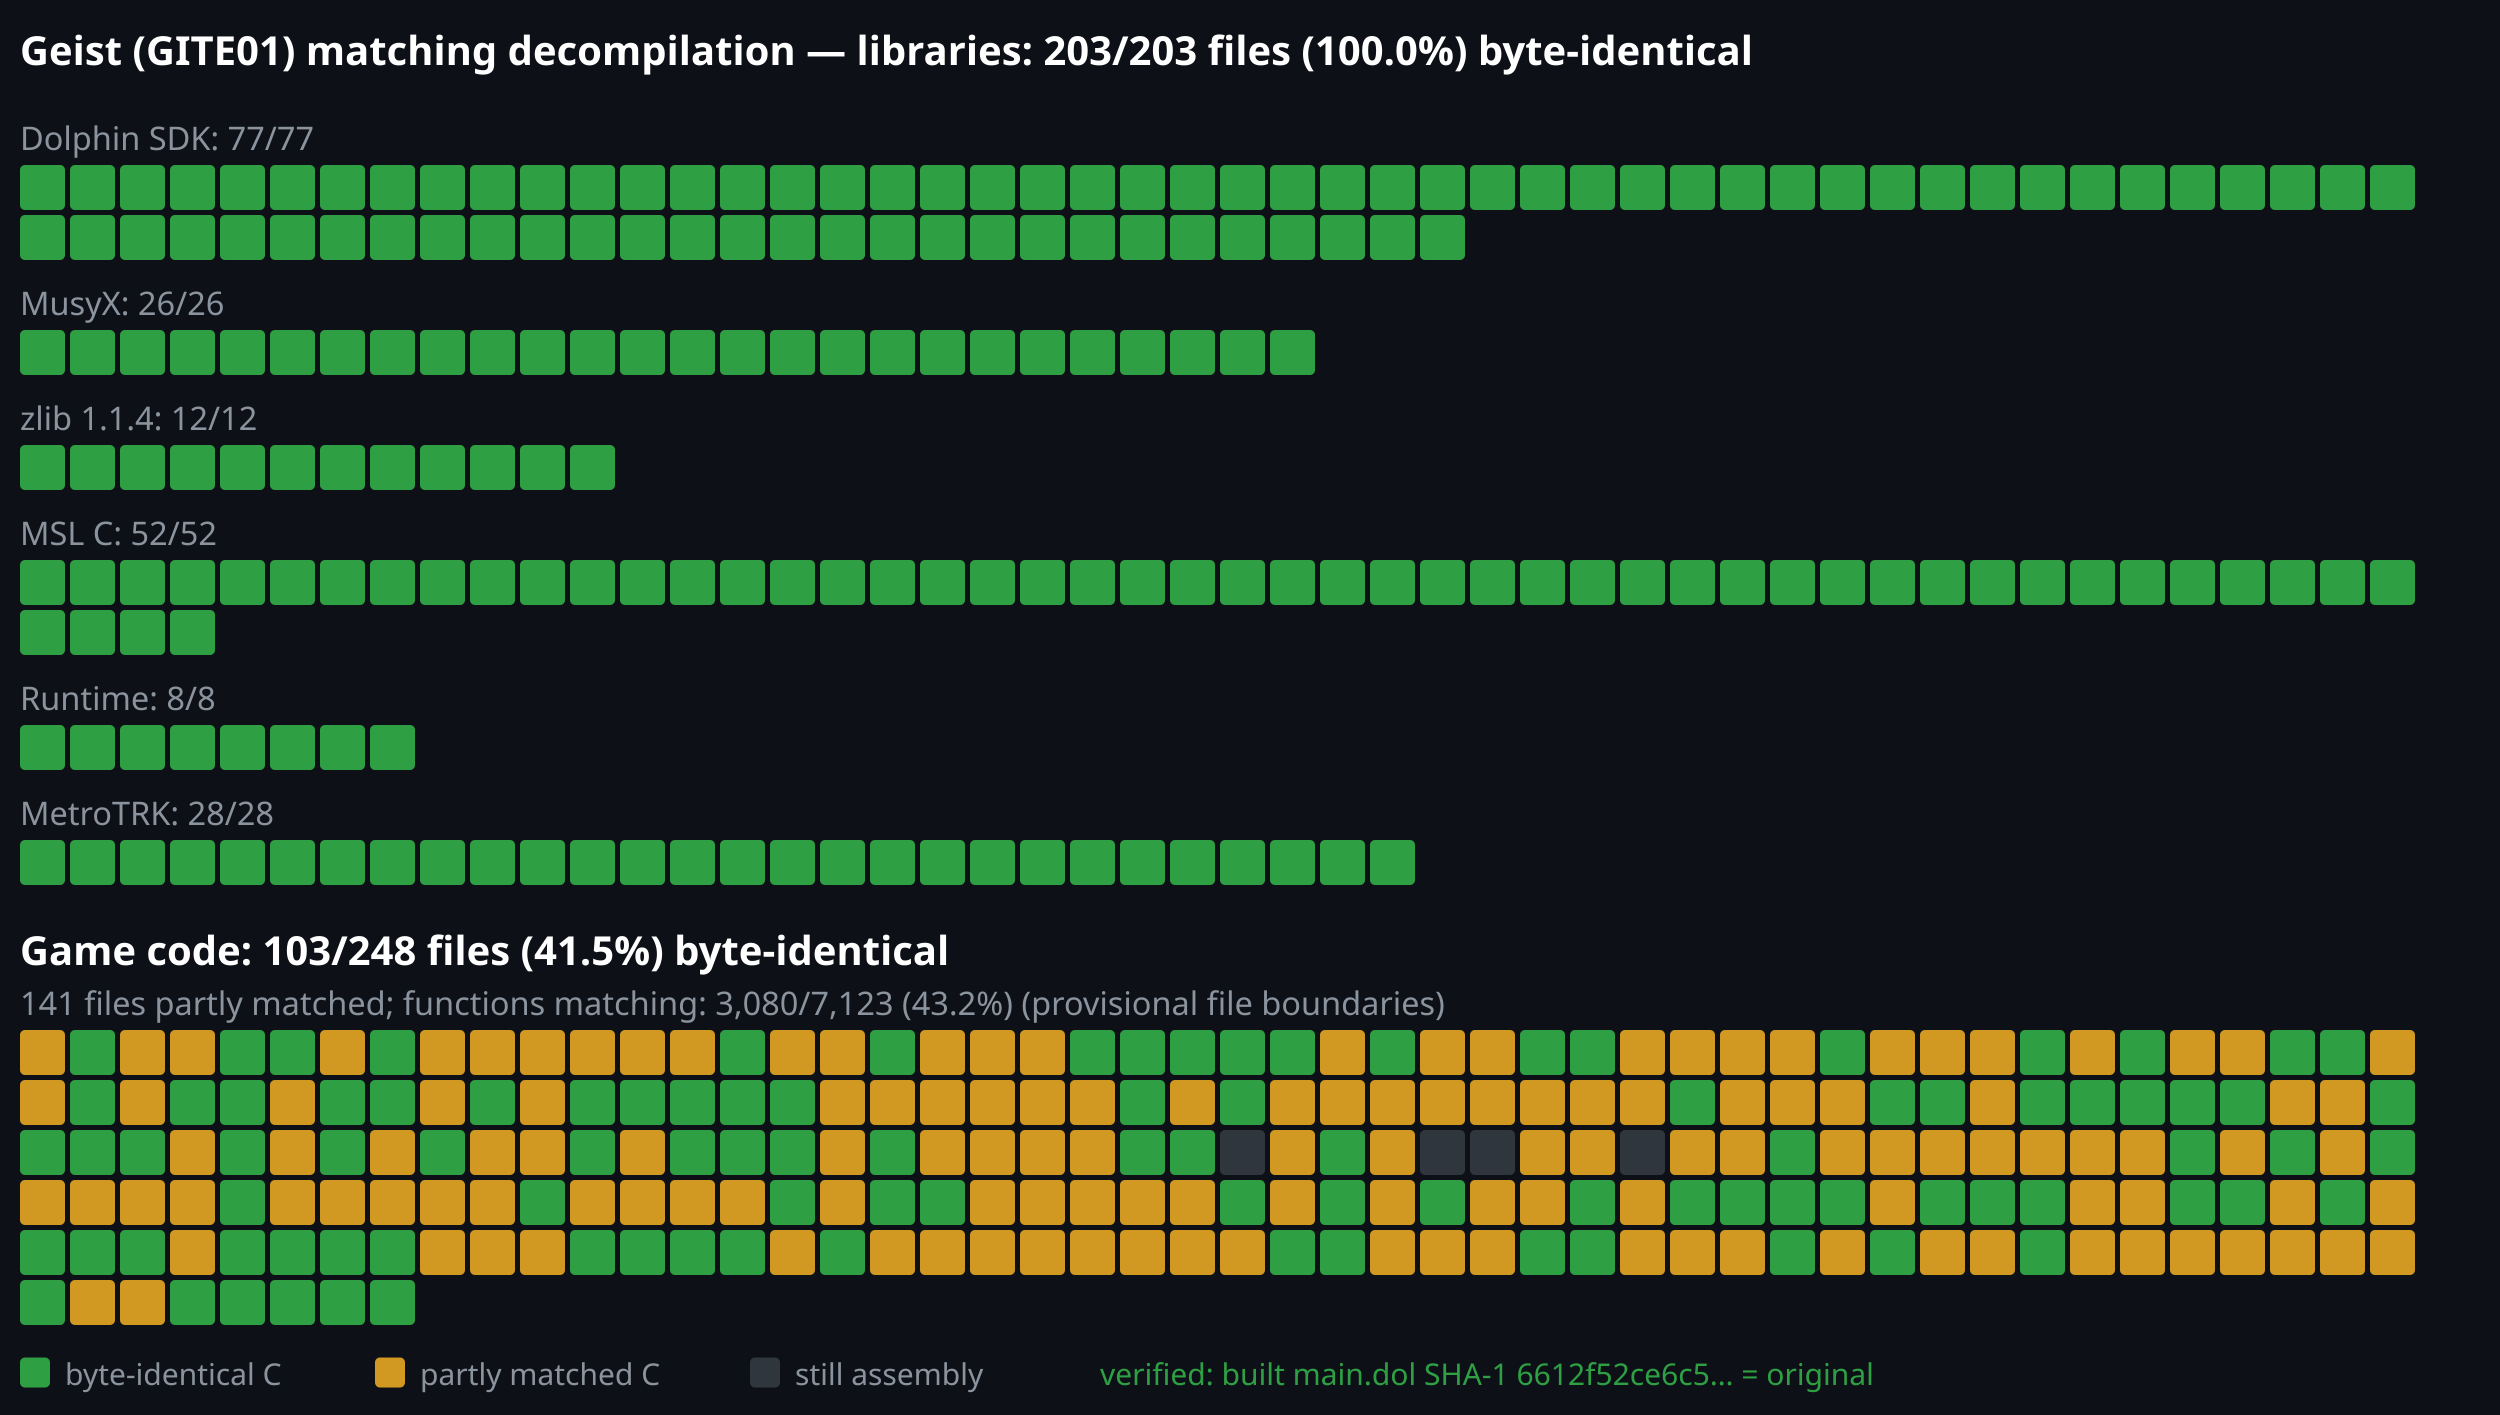
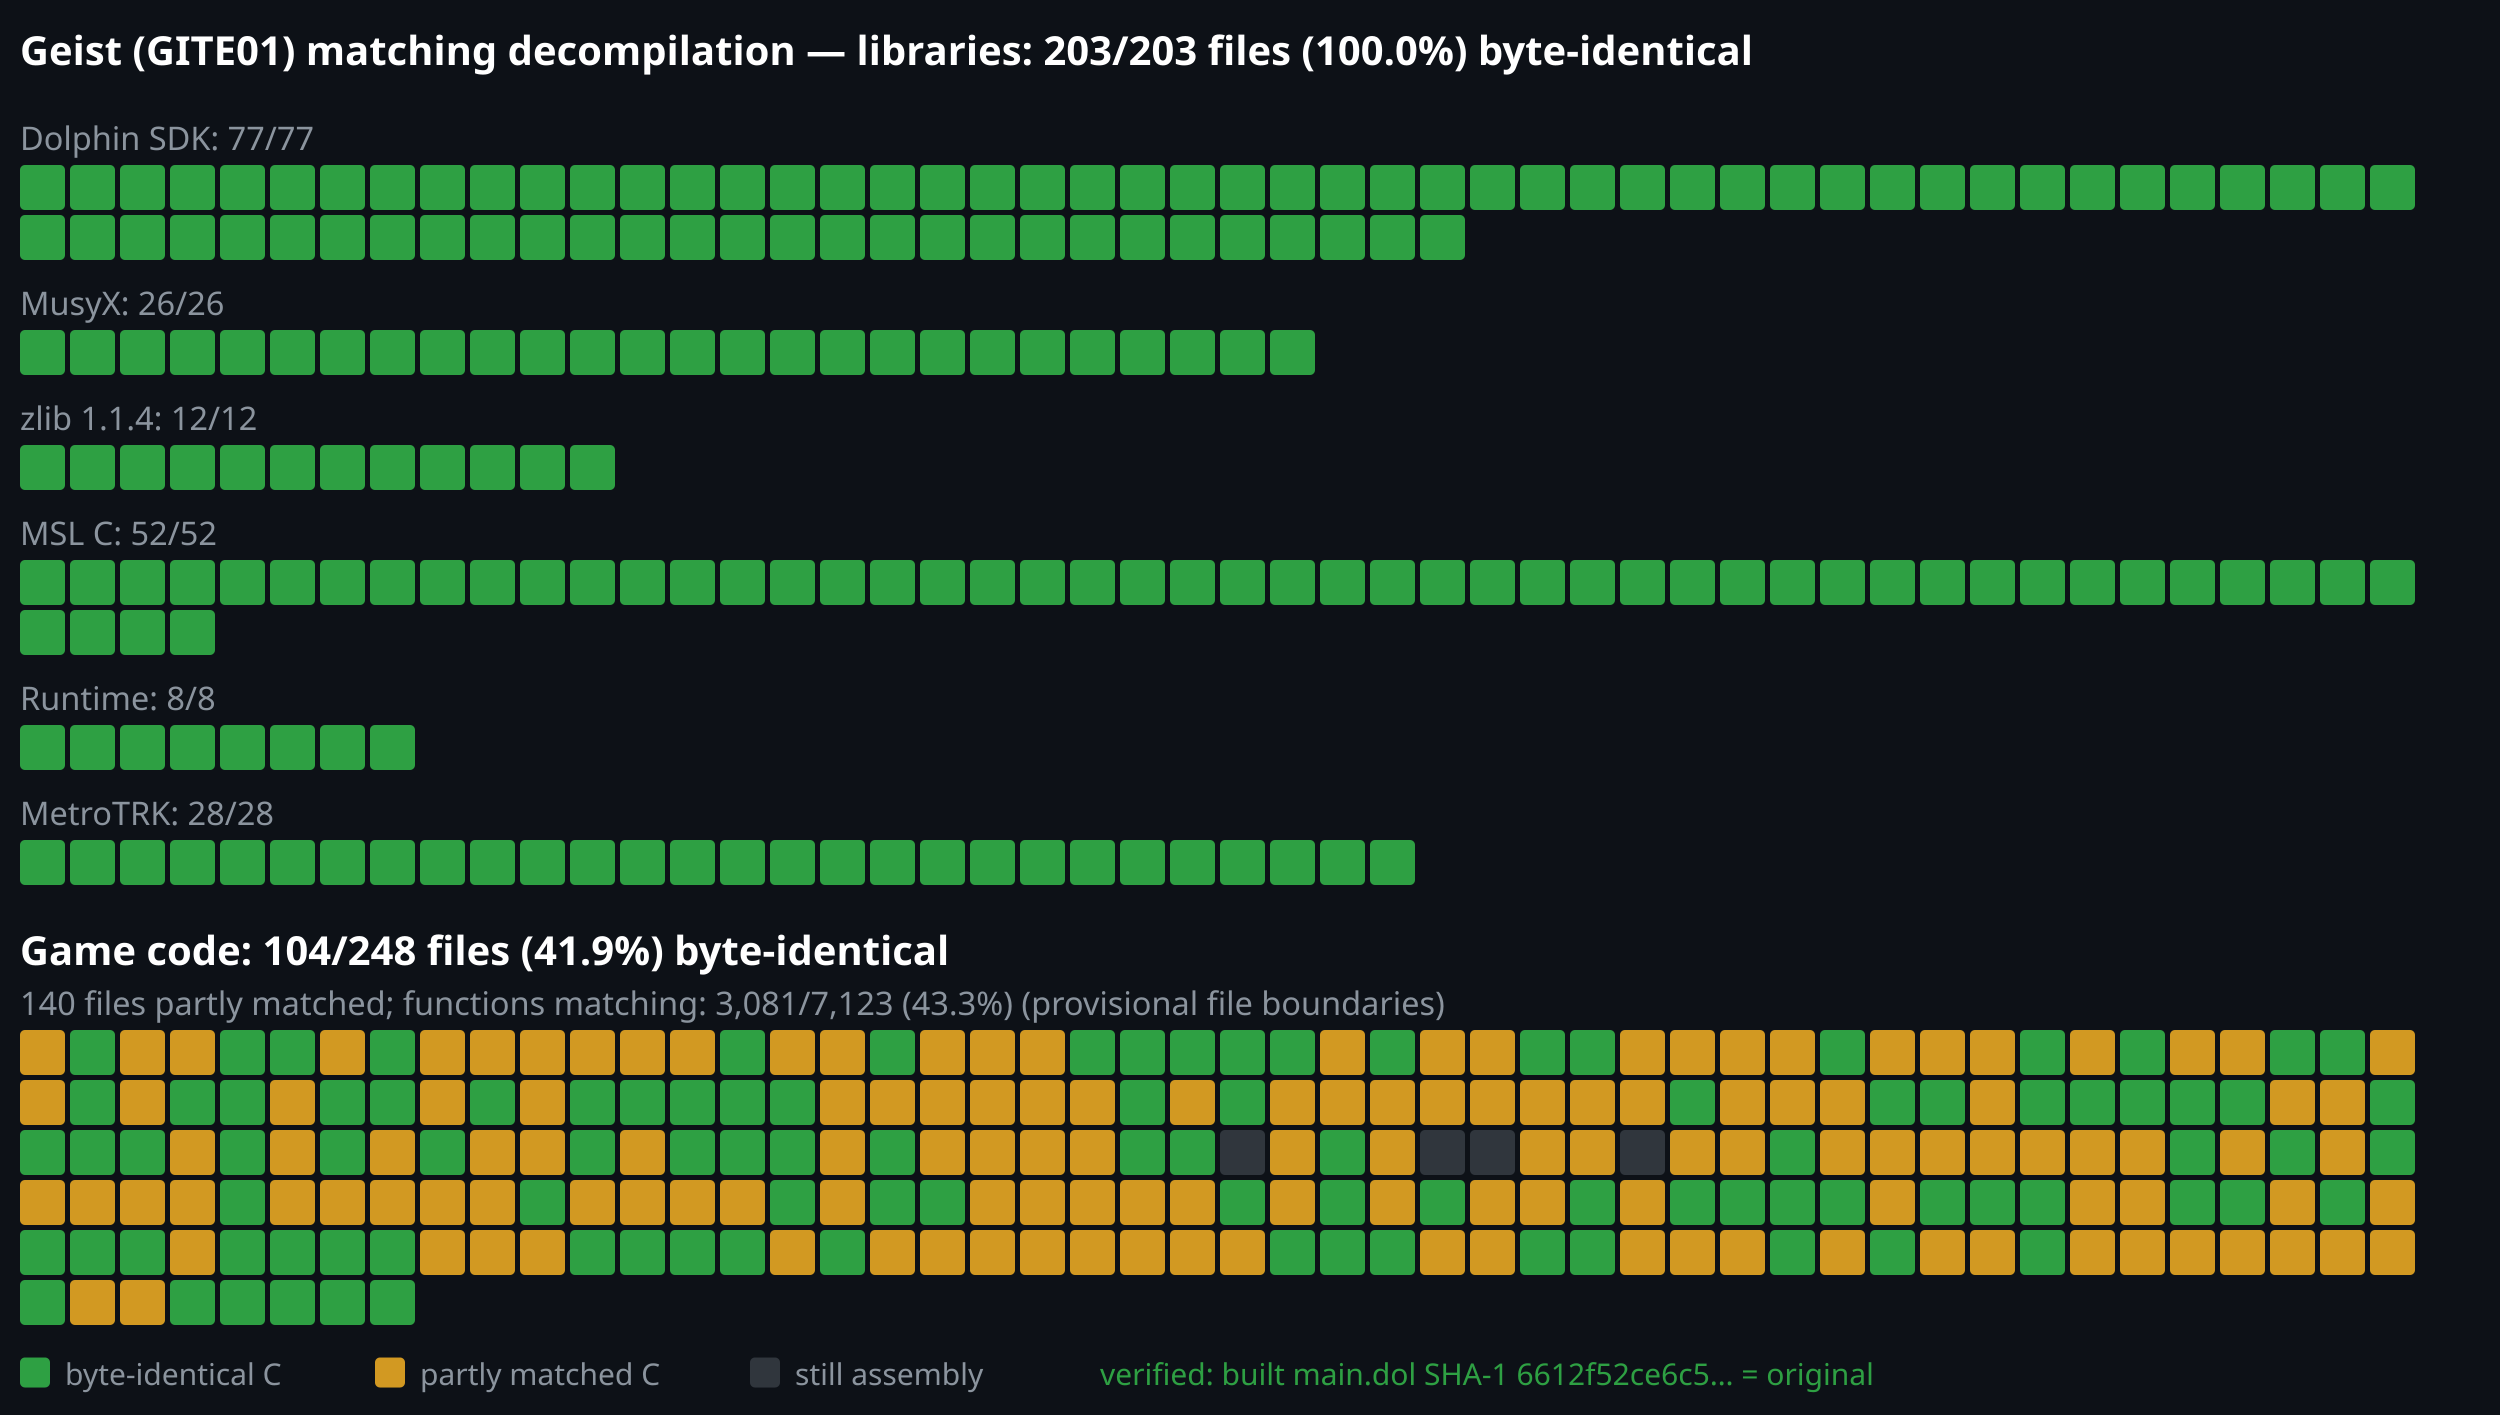
<svg xmlns="http://www.w3.org/2000/svg" viewBox="0 0 1000 566" width="1000" height="566">
  <rect width="1000" height="566" fill="#0d1117" />
  <text x="8" y="26" font-family="sans-serif" font-size="16" font-weight="bold" fill="#ffffff">Geist (GITE01) matching decompilation — libraries: 203/203 files (100.0%) byte-identical</text>
  <text x="8" y="60" font-family="sans-serif" font-size="13" font-weight="normal" fill="#8b949e">Dolphin SDK: 77/77</text>
  <rect x="8" y="66" width="18" height="18" rx="2" fill="#2ea043" />
  <rect x="28" y="66" width="18" height="18" rx="2" fill="#2ea043" />
  <rect x="48" y="66" width="18" height="18" rx="2" fill="#2ea043" />
  <rect x="68" y="66" width="18" height="18" rx="2" fill="#2ea043" />
  <rect x="88" y="66" width="18" height="18" rx="2" fill="#2ea043" />
  <rect x="108" y="66" width="18" height="18" rx="2" fill="#2ea043" />
  <rect x="128" y="66" width="18" height="18" rx="2" fill="#2ea043" />
  <rect x="148" y="66" width="18" height="18" rx="2" fill="#2ea043" />
  <rect x="168" y="66" width="18" height="18" rx="2" fill="#2ea043" />
  <rect x="188" y="66" width="18" height="18" rx="2" fill="#2ea043" />
  <rect x="208" y="66" width="18" height="18" rx="2" fill="#2ea043" />
  <rect x="228" y="66" width="18" height="18" rx="2" fill="#2ea043" />
  <rect x="248" y="66" width="18" height="18" rx="2" fill="#2ea043" />
  <rect x="268" y="66" width="18" height="18" rx="2" fill="#2ea043" />
  <rect x="288" y="66" width="18" height="18" rx="2" fill="#2ea043" />
  <rect x="308" y="66" width="18" height="18" rx="2" fill="#2ea043" />
  <rect x="328" y="66" width="18" height="18" rx="2" fill="#2ea043" />
  <rect x="348" y="66" width="18" height="18" rx="2" fill="#2ea043" />
  <rect x="368" y="66" width="18" height="18" rx="2" fill="#2ea043" />
  <rect x="388" y="66" width="18" height="18" rx="2" fill="#2ea043" />
  <rect x="408" y="66" width="18" height="18" rx="2" fill="#2ea043" />
  <rect x="428" y="66" width="18" height="18" rx="2" fill="#2ea043" />
  <rect x="448" y="66" width="18" height="18" rx="2" fill="#2ea043" />
  <rect x="468" y="66" width="18" height="18" rx="2" fill="#2ea043" />
  <rect x="488" y="66" width="18" height="18" rx="2" fill="#2ea043" />
  <rect x="508" y="66" width="18" height="18" rx="2" fill="#2ea043" />
  <rect x="528" y="66" width="18" height="18" rx="2" fill="#2ea043" />
  <rect x="548" y="66" width="18" height="18" rx="2" fill="#2ea043" />
  <rect x="568" y="66" width="18" height="18" rx="2" fill="#2ea043" />
  <rect x="588" y="66" width="18" height="18" rx="2" fill="#2ea043" />
  <rect x="608" y="66" width="18" height="18" rx="2" fill="#2ea043" />
  <rect x="628" y="66" width="18" height="18" rx="2" fill="#2ea043" />
  <rect x="648" y="66" width="18" height="18" rx="2" fill="#2ea043" />
  <rect x="668" y="66" width="18" height="18" rx="2" fill="#2ea043" />
  <rect x="688" y="66" width="18" height="18" rx="2" fill="#2ea043" />
  <rect x="708" y="66" width="18" height="18" rx="2" fill="#2ea043" />
  <rect x="728" y="66" width="18" height="18" rx="2" fill="#2ea043" />
  <rect x="748" y="66" width="18" height="18" rx="2" fill="#2ea043" />
  <rect x="768" y="66" width="18" height="18" rx="2" fill="#2ea043" />
  <rect x="788" y="66" width="18" height="18" rx="2" fill="#2ea043" />
  <rect x="808" y="66" width="18" height="18" rx="2" fill="#2ea043" />
  <rect x="828" y="66" width="18" height="18" rx="2" fill="#2ea043" />
  <rect x="848" y="66" width="18" height="18" rx="2" fill="#2ea043" />
  <rect x="868" y="66" width="18" height="18" rx="2" fill="#2ea043" />
  <rect x="888" y="66" width="18" height="18" rx="2" fill="#2ea043" />
  <rect x="908" y="66" width="18" height="18" rx="2" fill="#2ea043" />
  <rect x="928" y="66" width="18" height="18" rx="2" fill="#2ea043" />
  <rect x="948" y="66" width="18" height="18" rx="2" fill="#2ea043" />
  <rect x="8" y="86" width="18" height="18" rx="2" fill="#2ea043" />
  <rect x="28" y="86" width="18" height="18" rx="2" fill="#2ea043" />
  <rect x="48" y="86" width="18" height="18" rx="2" fill="#2ea043" />
  <rect x="68" y="86" width="18" height="18" rx="2" fill="#2ea043" />
  <rect x="88" y="86" width="18" height="18" rx="2" fill="#2ea043" />
  <rect x="108" y="86" width="18" height="18" rx="2" fill="#2ea043" />
  <rect x="128" y="86" width="18" height="18" rx="2" fill="#2ea043" />
  <rect x="148" y="86" width="18" height="18" rx="2" fill="#2ea043" />
  <rect x="168" y="86" width="18" height="18" rx="2" fill="#2ea043" />
  <rect x="188" y="86" width="18" height="18" rx="2" fill="#2ea043" />
  <rect x="208" y="86" width="18" height="18" rx="2" fill="#2ea043" />
  <rect x="228" y="86" width="18" height="18" rx="2" fill="#2ea043" />
  <rect x="248" y="86" width="18" height="18" rx="2" fill="#2ea043" />
  <rect x="268" y="86" width="18" height="18" rx="2" fill="#2ea043" />
  <rect x="288" y="86" width="18" height="18" rx="2" fill="#2ea043" />
  <rect x="308" y="86" width="18" height="18" rx="2" fill="#2ea043" />
  <rect x="328" y="86" width="18" height="18" rx="2" fill="#2ea043" />
  <rect x="348" y="86" width="18" height="18" rx="2" fill="#2ea043" />
  <rect x="368" y="86" width="18" height="18" rx="2" fill="#2ea043" />
  <rect x="388" y="86" width="18" height="18" rx="2" fill="#2ea043" />
  <rect x="408" y="86" width="18" height="18" rx="2" fill="#2ea043" />
  <rect x="428" y="86" width="18" height="18" rx="2" fill="#2ea043" />
  <rect x="448" y="86" width="18" height="18" rx="2" fill="#2ea043" />
  <rect x="468" y="86" width="18" height="18" rx="2" fill="#2ea043" />
  <rect x="488" y="86" width="18" height="18" rx="2" fill="#2ea043" />
  <rect x="508" y="86" width="18" height="18" rx="2" fill="#2ea043" />
  <rect x="528" y="86" width="18" height="18" rx="2" fill="#2ea043" />
  <rect x="548" y="86" width="18" height="18" rx="2" fill="#2ea043" />
  <rect x="568" y="86" width="18" height="18" rx="2" fill="#2ea043" />
  <text x="8" y="126" font-family="sans-serif" font-size="13" font-weight="normal" fill="#8b949e">MusyX: 26/26</text>
  <rect x="8" y="132" width="18" height="18" rx="2" fill="#2ea043" />
  <rect x="28" y="132" width="18" height="18" rx="2" fill="#2ea043" />
  <rect x="48" y="132" width="18" height="18" rx="2" fill="#2ea043" />
  <rect x="68" y="132" width="18" height="18" rx="2" fill="#2ea043" />
  <rect x="88" y="132" width="18" height="18" rx="2" fill="#2ea043" />
  <rect x="108" y="132" width="18" height="18" rx="2" fill="#2ea043" />
  <rect x="128" y="132" width="18" height="18" rx="2" fill="#2ea043" />
  <rect x="148" y="132" width="18" height="18" rx="2" fill="#2ea043" />
  <rect x="168" y="132" width="18" height="18" rx="2" fill="#2ea043" />
  <rect x="188" y="132" width="18" height="18" rx="2" fill="#2ea043" />
  <rect x="208" y="132" width="18" height="18" rx="2" fill="#2ea043" />
  <rect x="228" y="132" width="18" height="18" rx="2" fill="#2ea043" />
  <rect x="248" y="132" width="18" height="18" rx="2" fill="#2ea043" />
  <rect x="268" y="132" width="18" height="18" rx="2" fill="#2ea043" />
  <rect x="288" y="132" width="18" height="18" rx="2" fill="#2ea043" />
  <rect x="308" y="132" width="18" height="18" rx="2" fill="#2ea043" />
  <rect x="328" y="132" width="18" height="18" rx="2" fill="#2ea043" />
  <rect x="348" y="132" width="18" height="18" rx="2" fill="#2ea043" />
  <rect x="368" y="132" width="18" height="18" rx="2" fill="#2ea043" />
  <rect x="388" y="132" width="18" height="18" rx="2" fill="#2ea043" />
  <rect x="408" y="132" width="18" height="18" rx="2" fill="#2ea043" />
  <rect x="428" y="132" width="18" height="18" rx="2" fill="#2ea043" />
  <rect x="448" y="132" width="18" height="18" rx="2" fill="#2ea043" />
  <rect x="468" y="132" width="18" height="18" rx="2" fill="#2ea043" />
  <rect x="488" y="132" width="18" height="18" rx="2" fill="#2ea043" />
  <rect x="508" y="132" width="18" height="18" rx="2" fill="#2ea043" />
  <text x="8" y="172" font-family="sans-serif" font-size="13" font-weight="normal" fill="#8b949e">zlib 1.1.4: 12/12</text>
  <rect x="8" y="178" width="18" height="18" rx="2" fill="#2ea043" />
  <rect x="28" y="178" width="18" height="18" rx="2" fill="#2ea043" />
  <rect x="48" y="178" width="18" height="18" rx="2" fill="#2ea043" />
  <rect x="68" y="178" width="18" height="18" rx="2" fill="#2ea043" />
  <rect x="88" y="178" width="18" height="18" rx="2" fill="#2ea043" />
  <rect x="108" y="178" width="18" height="18" rx="2" fill="#2ea043" />
  <rect x="128" y="178" width="18" height="18" rx="2" fill="#2ea043" />
  <rect x="148" y="178" width="18" height="18" rx="2" fill="#2ea043" />
  <rect x="168" y="178" width="18" height="18" rx="2" fill="#2ea043" />
  <rect x="188" y="178" width="18" height="18" rx="2" fill="#2ea043" />
  <rect x="208" y="178" width="18" height="18" rx="2" fill="#2ea043" />
  <rect x="228" y="178" width="18" height="18" rx="2" fill="#2ea043" />
  <text x="8" y="218" font-family="sans-serif" font-size="13" font-weight="normal" fill="#8b949e">MSL C: 52/52</text>
  <rect x="8" y="224" width="18" height="18" rx="2" fill="#2ea043" />
  <rect x="28" y="224" width="18" height="18" rx="2" fill="#2ea043" />
  <rect x="48" y="224" width="18" height="18" rx="2" fill="#2ea043" />
  <rect x="68" y="224" width="18" height="18" rx="2" fill="#2ea043" />
  <rect x="88" y="224" width="18" height="18" rx="2" fill="#2ea043" />
  <rect x="108" y="224" width="18" height="18" rx="2" fill="#2ea043" />
  <rect x="128" y="224" width="18" height="18" rx="2" fill="#2ea043" />
  <rect x="148" y="224" width="18" height="18" rx="2" fill="#2ea043" />
  <rect x="168" y="224" width="18" height="18" rx="2" fill="#2ea043" />
  <rect x="188" y="224" width="18" height="18" rx="2" fill="#2ea043" />
  <rect x="208" y="224" width="18" height="18" rx="2" fill="#2ea043" />
  <rect x="228" y="224" width="18" height="18" rx="2" fill="#2ea043" />
  <rect x="248" y="224" width="18" height="18" rx="2" fill="#2ea043" />
  <rect x="268" y="224" width="18" height="18" rx="2" fill="#2ea043" />
  <rect x="288" y="224" width="18" height="18" rx="2" fill="#2ea043" />
  <rect x="308" y="224" width="18" height="18" rx="2" fill="#2ea043" />
  <rect x="328" y="224" width="18" height="18" rx="2" fill="#2ea043" />
  <rect x="348" y="224" width="18" height="18" rx="2" fill="#2ea043" />
  <rect x="368" y="224" width="18" height="18" rx="2" fill="#2ea043" />
  <rect x="388" y="224" width="18" height="18" rx="2" fill="#2ea043" />
  <rect x="408" y="224" width="18" height="18" rx="2" fill="#2ea043" />
  <rect x="428" y="224" width="18" height="18" rx="2" fill="#2ea043" />
  <rect x="448" y="224" width="18" height="18" rx="2" fill="#2ea043" />
  <rect x="468" y="224" width="18" height="18" rx="2" fill="#2ea043" />
  <rect x="488" y="224" width="18" height="18" rx="2" fill="#2ea043" />
  <rect x="508" y="224" width="18" height="18" rx="2" fill="#2ea043" />
  <rect x="528" y="224" width="18" height="18" rx="2" fill="#2ea043" />
  <rect x="548" y="224" width="18" height="18" rx="2" fill="#2ea043" />
  <rect x="568" y="224" width="18" height="18" rx="2" fill="#2ea043" />
  <rect x="588" y="224" width="18" height="18" rx="2" fill="#2ea043" />
  <rect x="608" y="224" width="18" height="18" rx="2" fill="#2ea043" />
  <rect x="628" y="224" width="18" height="18" rx="2" fill="#2ea043" />
  <rect x="648" y="224" width="18" height="18" rx="2" fill="#2ea043" />
  <rect x="668" y="224" width="18" height="18" rx="2" fill="#2ea043" />
  <rect x="688" y="224" width="18" height="18" rx="2" fill="#2ea043" />
  <rect x="708" y="224" width="18" height="18" rx="2" fill="#2ea043" />
  <rect x="728" y="224" width="18" height="18" rx="2" fill="#2ea043" />
  <rect x="748" y="224" width="18" height="18" rx="2" fill="#2ea043" />
  <rect x="768" y="224" width="18" height="18" rx="2" fill="#2ea043" />
  <rect x="788" y="224" width="18" height="18" rx="2" fill="#2ea043" />
  <rect x="808" y="224" width="18" height="18" rx="2" fill="#2ea043" />
  <rect x="828" y="224" width="18" height="18" rx="2" fill="#2ea043" />
  <rect x="848" y="224" width="18" height="18" rx="2" fill="#2ea043" />
  <rect x="868" y="224" width="18" height="18" rx="2" fill="#2ea043" />
  <rect x="888" y="224" width="18" height="18" rx="2" fill="#2ea043" />
  <rect x="908" y="224" width="18" height="18" rx="2" fill="#2ea043" />
  <rect x="928" y="224" width="18" height="18" rx="2" fill="#2ea043" />
  <rect x="948" y="224" width="18" height="18" rx="2" fill="#2ea043" />
  <rect x="8" y="244" width="18" height="18" rx="2" fill="#2ea043" />
  <rect x="28" y="244" width="18" height="18" rx="2" fill="#2ea043" />
  <rect x="48" y="244" width="18" height="18" rx="2" fill="#2ea043" />
  <rect x="68" y="244" width="18" height="18" rx="2" fill="#2ea043" />
  <text x="8" y="284" font-family="sans-serif" font-size="13" font-weight="normal" fill="#8b949e">Runtime: 8/8</text>
  <rect x="8" y="290" width="18" height="18" rx="2" fill="#2ea043" />
  <rect x="28" y="290" width="18" height="18" rx="2" fill="#2ea043" />
  <rect x="48" y="290" width="18" height="18" rx="2" fill="#2ea043" />
  <rect x="68" y="290" width="18" height="18" rx="2" fill="#2ea043" />
  <rect x="88" y="290" width="18" height="18" rx="2" fill="#2ea043" />
  <rect x="108" y="290" width="18" height="18" rx="2" fill="#2ea043" />
  <rect x="128" y="290" width="18" height="18" rx="2" fill="#2ea043" />
  <rect x="148" y="290" width="18" height="18" rx="2" fill="#2ea043" />
  <text x="8" y="330" font-family="sans-serif" font-size="13" font-weight="normal" fill="#8b949e">MetroTRK: 28/28</text>
  <rect x="8" y="336" width="18" height="18" rx="2" fill="#2ea043" />
  <rect x="28" y="336" width="18" height="18" rx="2" fill="#2ea043" />
  <rect x="48" y="336" width="18" height="18" rx="2" fill="#2ea043" />
  <rect x="68" y="336" width="18" height="18" rx="2" fill="#2ea043" />
  <rect x="88" y="336" width="18" height="18" rx="2" fill="#2ea043" />
  <rect x="108" y="336" width="18" height="18" rx="2" fill="#2ea043" />
  <rect x="128" y="336" width="18" height="18" rx="2" fill="#2ea043" />
  <rect x="148" y="336" width="18" height="18" rx="2" fill="#2ea043" />
  <rect x="168" y="336" width="18" height="18" rx="2" fill="#2ea043" />
  <rect x="188" y="336" width="18" height="18" rx="2" fill="#2ea043" />
  <rect x="208" y="336" width="18" height="18" rx="2" fill="#2ea043" />
  <rect x="228" y="336" width="18" height="18" rx="2" fill="#2ea043" />
  <rect x="248" y="336" width="18" height="18" rx="2" fill="#2ea043" />
  <rect x="268" y="336" width="18" height="18" rx="2" fill="#2ea043" />
  <rect x="288" y="336" width="18" height="18" rx="2" fill="#2ea043" />
  <rect x="308" y="336" width="18" height="18" rx="2" fill="#2ea043" />
  <rect x="328" y="336" width="18" height="18" rx="2" fill="#2ea043" />
  <rect x="348" y="336" width="18" height="18" rx="2" fill="#2ea043" />
  <rect x="368" y="336" width="18" height="18" rx="2" fill="#2ea043" />
  <rect x="388" y="336" width="18" height="18" rx="2" fill="#2ea043" />
  <rect x="408" y="336" width="18" height="18" rx="2" fill="#2ea043" />
  <rect x="428" y="336" width="18" height="18" rx="2" fill="#2ea043" />
  <rect x="448" y="336" width="18" height="18" rx="2" fill="#2ea043" />
  <rect x="468" y="336" width="18" height="18" rx="2" fill="#2ea043" />
  <rect x="488" y="336" width="18" height="18" rx="2" fill="#2ea043" />
  <rect x="508" y="336" width="18" height="18" rx="2" fill="#2ea043" />
  <rect x="528" y="336" width="18" height="18" rx="2" fill="#2ea043" />
  <rect x="548" y="336" width="18" height="18" rx="2" fill="#2ea043" />
-   <text x="8" y="386" font-family="sans-serif" font-size="16" font-weight="bold" fill="#ffffff">Game code: 103/248 files (41.5%) byte-identical</text>
-   <text x="8" y="406" font-family="sans-serif" font-size="13" font-weight="normal" fill="#8b949e">141 files partly matched; functions matching: 3,080/7,123 (43.2%) (provisional file boundaries)</text>
+   <text x="8" y="386" font-family="sans-serif" font-size="16" font-weight="bold" fill="#ffffff">Game code: 104/248 files (41.9%) byte-identical</text>
+   <text x="8" y="406" font-family="sans-serif" font-size="13" font-weight="normal" fill="#8b949e">140 files partly matched; functions matching: 3,081/7,123 (43.3%) (provisional file boundaries)</text>
  <rect x="8" y="412" width="18" height="18" rx="2" fill="#d29922" />
  <rect x="28" y="412" width="18" height="18" rx="2" fill="#2ea043" />
  <rect x="48" y="412" width="18" height="18" rx="2" fill="#d29922" />
  <rect x="68" y="412" width="18" height="18" rx="2" fill="#d29922" />
  <rect x="88" y="412" width="18" height="18" rx="2" fill="#2ea043" />
  <rect x="108" y="412" width="18" height="18" rx="2" fill="#2ea043" />
  <rect x="128" y="412" width="18" height="18" rx="2" fill="#d29922" />
  <rect x="148" y="412" width="18" height="18" rx="2" fill="#2ea043" />
  <rect x="168" y="412" width="18" height="18" rx="2" fill="#d29922" />
  <rect x="188" y="412" width="18" height="18" rx="2" fill="#d29922" />
  <rect x="208" y="412" width="18" height="18" rx="2" fill="#d29922" />
  <rect x="228" y="412" width="18" height="18" rx="2" fill="#d29922" />
  <rect x="248" y="412" width="18" height="18" rx="2" fill="#d29922" />
  <rect x="268" y="412" width="18" height="18" rx="2" fill="#d29922" />
  <rect x="288" y="412" width="18" height="18" rx="2" fill="#2ea043" />
  <rect x="308" y="412" width="18" height="18" rx="2" fill="#d29922" />
  <rect x="328" y="412" width="18" height="18" rx="2" fill="#d29922" />
  <rect x="348" y="412" width="18" height="18" rx="2" fill="#2ea043" />
  <rect x="368" y="412" width="18" height="18" rx="2" fill="#d29922" />
  <rect x="388" y="412" width="18" height="18" rx="2" fill="#d29922" />
  <rect x="408" y="412" width="18" height="18" rx="2" fill="#d29922" />
  <rect x="428" y="412" width="18" height="18" rx="2" fill="#2ea043" />
  <rect x="448" y="412" width="18" height="18" rx="2" fill="#2ea043" />
  <rect x="468" y="412" width="18" height="18" rx="2" fill="#2ea043" />
  <rect x="488" y="412" width="18" height="18" rx="2" fill="#2ea043" />
  <rect x="508" y="412" width="18" height="18" rx="2" fill="#2ea043" />
  <rect x="528" y="412" width="18" height="18" rx="2" fill="#d29922" />
  <rect x="548" y="412" width="18" height="18" rx="2" fill="#2ea043" />
  <rect x="568" y="412" width="18" height="18" rx="2" fill="#d29922" />
  <rect x="588" y="412" width="18" height="18" rx="2" fill="#d29922" />
  <rect x="608" y="412" width="18" height="18" rx="2" fill="#2ea043" />
  <rect x="628" y="412" width="18" height="18" rx="2" fill="#2ea043" />
  <rect x="648" y="412" width="18" height="18" rx="2" fill="#d29922" />
  <rect x="668" y="412" width="18" height="18" rx="2" fill="#d29922" />
  <rect x="688" y="412" width="18" height="18" rx="2" fill="#d29922" />
  <rect x="708" y="412" width="18" height="18" rx="2" fill="#d29922" />
  <rect x="728" y="412" width="18" height="18" rx="2" fill="#2ea043" />
  <rect x="748" y="412" width="18" height="18" rx="2" fill="#d29922" />
  <rect x="768" y="412" width="18" height="18" rx="2" fill="#d29922" />
  <rect x="788" y="412" width="18" height="18" rx="2" fill="#d29922" />
  <rect x="808" y="412" width="18" height="18" rx="2" fill="#2ea043" />
  <rect x="828" y="412" width="18" height="18" rx="2" fill="#d29922" />
  <rect x="848" y="412" width="18" height="18" rx="2" fill="#2ea043" />
  <rect x="868" y="412" width="18" height="18" rx="2" fill="#d29922" />
  <rect x="888" y="412" width="18" height="18" rx="2" fill="#d29922" />
  <rect x="908" y="412" width="18" height="18" rx="2" fill="#2ea043" />
  <rect x="928" y="412" width="18" height="18" rx="2" fill="#2ea043" />
  <rect x="948" y="412" width="18" height="18" rx="2" fill="#d29922" />
  <rect x="8" y="432" width="18" height="18" rx="2" fill="#d29922" />
  <rect x="28" y="432" width="18" height="18" rx="2" fill="#2ea043" />
  <rect x="48" y="432" width="18" height="18" rx="2" fill="#d29922" />
  <rect x="68" y="432" width="18" height="18" rx="2" fill="#2ea043" />
  <rect x="88" y="432" width="18" height="18" rx="2" fill="#2ea043" />
  <rect x="108" y="432" width="18" height="18" rx="2" fill="#d29922" />
  <rect x="128" y="432" width="18" height="18" rx="2" fill="#2ea043" />
  <rect x="148" y="432" width="18" height="18" rx="2" fill="#2ea043" />
  <rect x="168" y="432" width="18" height="18" rx="2" fill="#d29922" />
  <rect x="188" y="432" width="18" height="18" rx="2" fill="#2ea043" />
  <rect x="208" y="432" width="18" height="18" rx="2" fill="#d29922" />
  <rect x="228" y="432" width="18" height="18" rx="2" fill="#2ea043" />
  <rect x="248" y="432" width="18" height="18" rx="2" fill="#2ea043" />
  <rect x="268" y="432" width="18" height="18" rx="2" fill="#2ea043" />
  <rect x="288" y="432" width="18" height="18" rx="2" fill="#2ea043" />
  <rect x="308" y="432" width="18" height="18" rx="2" fill="#2ea043" />
  <rect x="328" y="432" width="18" height="18" rx="2" fill="#d29922" />
  <rect x="348" y="432" width="18" height="18" rx="2" fill="#d29922" />
  <rect x="368" y="432" width="18" height="18" rx="2" fill="#d29922" />
  <rect x="388" y="432" width="18" height="18" rx="2" fill="#d29922" />
  <rect x="408" y="432" width="18" height="18" rx="2" fill="#d29922" />
  <rect x="428" y="432" width="18" height="18" rx="2" fill="#d29922" />
  <rect x="448" y="432" width="18" height="18" rx="2" fill="#2ea043" />
  <rect x="468" y="432" width="18" height="18" rx="2" fill="#d29922" />
  <rect x="488" y="432" width="18" height="18" rx="2" fill="#2ea043" />
  <rect x="508" y="432" width="18" height="18" rx="2" fill="#d29922" />
  <rect x="528" y="432" width="18" height="18" rx="2" fill="#d29922" />
  <rect x="548" y="432" width="18" height="18" rx="2" fill="#d29922" />
  <rect x="568" y="432" width="18" height="18" rx="2" fill="#d29922" />
  <rect x="588" y="432" width="18" height="18" rx="2" fill="#d29922" />
  <rect x="608" y="432" width="18" height="18" rx="2" fill="#d29922" />
  <rect x="628" y="432" width="18" height="18" rx="2" fill="#d29922" />
  <rect x="648" y="432" width="18" height="18" rx="2" fill="#d29922" />
  <rect x="668" y="432" width="18" height="18" rx="2" fill="#2ea043" />
  <rect x="688" y="432" width="18" height="18" rx="2" fill="#d29922" />
  <rect x="708" y="432" width="18" height="18" rx="2" fill="#d29922" />
  <rect x="728" y="432" width="18" height="18" rx="2" fill="#d29922" />
  <rect x="748" y="432" width="18" height="18" rx="2" fill="#2ea043" />
  <rect x="768" y="432" width="18" height="18" rx="2" fill="#2ea043" />
  <rect x="788" y="432" width="18" height="18" rx="2" fill="#d29922" />
  <rect x="808" y="432" width="18" height="18" rx="2" fill="#2ea043" />
  <rect x="828" y="432" width="18" height="18" rx="2" fill="#2ea043" />
  <rect x="848" y="432" width="18" height="18" rx="2" fill="#2ea043" />
  <rect x="868" y="432" width="18" height="18" rx="2" fill="#2ea043" />
  <rect x="888" y="432" width="18" height="18" rx="2" fill="#2ea043" />
  <rect x="908" y="432" width="18" height="18" rx="2" fill="#d29922" />
  <rect x="928" y="432" width="18" height="18" rx="2" fill="#d29922" />
  <rect x="948" y="432" width="18" height="18" rx="2" fill="#2ea043" />
  <rect x="8" y="452" width="18" height="18" rx="2" fill="#2ea043" />
  <rect x="28" y="452" width="18" height="18" rx="2" fill="#2ea043" />
  <rect x="48" y="452" width="18" height="18" rx="2" fill="#2ea043" />
  <rect x="68" y="452" width="18" height="18" rx="2" fill="#d29922" />
  <rect x="88" y="452" width="18" height="18" rx="2" fill="#2ea043" />
  <rect x="108" y="452" width="18" height="18" rx="2" fill="#d29922" />
  <rect x="128" y="452" width="18" height="18" rx="2" fill="#2ea043" />
  <rect x="148" y="452" width="18" height="18" rx="2" fill="#d29922" />
  <rect x="168" y="452" width="18" height="18" rx="2" fill="#2ea043" />
  <rect x="188" y="452" width="18" height="18" rx="2" fill="#d29922" />
  <rect x="208" y="452" width="18" height="18" rx="2" fill="#d29922" />
  <rect x="228" y="452" width="18" height="18" rx="2" fill="#2ea043" />
  <rect x="248" y="452" width="18" height="18" rx="2" fill="#d29922" />
  <rect x="268" y="452" width="18" height="18" rx="2" fill="#2ea043" />
  <rect x="288" y="452" width="18" height="18" rx="2" fill="#2ea043" />
  <rect x="308" y="452" width="18" height="18" rx="2" fill="#2ea043" />
  <rect x="328" y="452" width="18" height="18" rx="2" fill="#d29922" />
  <rect x="348" y="452" width="18" height="18" rx="2" fill="#2ea043" />
  <rect x="368" y="452" width="18" height="18" rx="2" fill="#d29922" />
  <rect x="388" y="452" width="18" height="18" rx="2" fill="#d29922" />
  <rect x="408" y="452" width="18" height="18" rx="2" fill="#d29922" />
  <rect x="428" y="452" width="18" height="18" rx="2" fill="#d29922" />
  <rect x="448" y="452" width="18" height="18" rx="2" fill="#2ea043" />
  <rect x="468" y="452" width="18" height="18" rx="2" fill="#2ea043" />
  <rect x="488" y="452" width="18" height="18" rx="2" fill="#30363d" />
  <rect x="508" y="452" width="18" height="18" rx="2" fill="#d29922" />
  <rect x="528" y="452" width="18" height="18" rx="2" fill="#2ea043" />
  <rect x="548" y="452" width="18" height="18" rx="2" fill="#d29922" />
  <rect x="568" y="452" width="18" height="18" rx="2" fill="#30363d" />
  <rect x="588" y="452" width="18" height="18" rx="2" fill="#30363d" />
  <rect x="608" y="452" width="18" height="18" rx="2" fill="#d29922" />
  <rect x="628" y="452" width="18" height="18" rx="2" fill="#d29922" />
  <rect x="648" y="452" width="18" height="18" rx="2" fill="#30363d" />
  <rect x="668" y="452" width="18" height="18" rx="2" fill="#d29922" />
  <rect x="688" y="452" width="18" height="18" rx="2" fill="#d29922" />
  <rect x="708" y="452" width="18" height="18" rx="2" fill="#2ea043" />
  <rect x="728" y="452" width="18" height="18" rx="2" fill="#d29922" />
  <rect x="748" y="452" width="18" height="18" rx="2" fill="#d29922" />
  <rect x="768" y="452" width="18" height="18" rx="2" fill="#d29922" />
  <rect x="788" y="452" width="18" height="18" rx="2" fill="#d29922" />
  <rect x="808" y="452" width="18" height="18" rx="2" fill="#d29922" />
  <rect x="828" y="452" width="18" height="18" rx="2" fill="#d29922" />
  <rect x="848" y="452" width="18" height="18" rx="2" fill="#d29922" />
  <rect x="868" y="452" width="18" height="18" rx="2" fill="#2ea043" />
  <rect x="888" y="452" width="18" height="18" rx="2" fill="#d29922" />
  <rect x="908" y="452" width="18" height="18" rx="2" fill="#2ea043" />
  <rect x="928" y="452" width="18" height="18" rx="2" fill="#d29922" />
  <rect x="948" y="452" width="18" height="18" rx="2" fill="#2ea043" />
  <rect x="8" y="472" width="18" height="18" rx="2" fill="#d29922" />
  <rect x="28" y="472" width="18" height="18" rx="2" fill="#d29922" />
  <rect x="48" y="472" width="18" height="18" rx="2" fill="#d29922" />
  <rect x="68" y="472" width="18" height="18" rx="2" fill="#d29922" />
  <rect x="88" y="472" width="18" height="18" rx="2" fill="#2ea043" />
  <rect x="108" y="472" width="18" height="18" rx="2" fill="#d29922" />
  <rect x="128" y="472" width="18" height="18" rx="2" fill="#d29922" />
  <rect x="148" y="472" width="18" height="18" rx="2" fill="#d29922" />
  <rect x="168" y="472" width="18" height="18" rx="2" fill="#d29922" />
  <rect x="188" y="472" width="18" height="18" rx="2" fill="#d29922" />
  <rect x="208" y="472" width="18" height="18" rx="2" fill="#2ea043" />
  <rect x="228" y="472" width="18" height="18" rx="2" fill="#d29922" />
  <rect x="248" y="472" width="18" height="18" rx="2" fill="#d29922" />
  <rect x="268" y="472" width="18" height="18" rx="2" fill="#d29922" />
  <rect x="288" y="472" width="18" height="18" rx="2" fill="#d29922" />
  <rect x="308" y="472" width="18" height="18" rx="2" fill="#2ea043" />
  <rect x="328" y="472" width="18" height="18" rx="2" fill="#d29922" />
  <rect x="348" y="472" width="18" height="18" rx="2" fill="#2ea043" />
  <rect x="368" y="472" width="18" height="18" rx="2" fill="#2ea043" />
  <rect x="388" y="472" width="18" height="18" rx="2" fill="#d29922" />
  <rect x="408" y="472" width="18" height="18" rx="2" fill="#d29922" />
  <rect x="428" y="472" width="18" height="18" rx="2" fill="#d29922" />
  <rect x="448" y="472" width="18" height="18" rx="2" fill="#d29922" />
  <rect x="468" y="472" width="18" height="18" rx="2" fill="#d29922" />
  <rect x="488" y="472" width="18" height="18" rx="2" fill="#2ea043" />
  <rect x="508" y="472" width="18" height="18" rx="2" fill="#d29922" />
  <rect x="528" y="472" width="18" height="18" rx="2" fill="#2ea043" />
  <rect x="548" y="472" width="18" height="18" rx="2" fill="#d29922" />
  <rect x="568" y="472" width="18" height="18" rx="2" fill="#2ea043" />
  <rect x="588" y="472" width="18" height="18" rx="2" fill="#d29922" />
  <rect x="608" y="472" width="18" height="18" rx="2" fill="#d29922" />
  <rect x="628" y="472" width="18" height="18" rx="2" fill="#2ea043" />
  <rect x="648" y="472" width="18" height="18" rx="2" fill="#d29922" />
  <rect x="668" y="472" width="18" height="18" rx="2" fill="#2ea043" />
  <rect x="688" y="472" width="18" height="18" rx="2" fill="#2ea043" />
  <rect x="708" y="472" width="18" height="18" rx="2" fill="#2ea043" />
  <rect x="728" y="472" width="18" height="18" rx="2" fill="#2ea043" />
  <rect x="748" y="472" width="18" height="18" rx="2" fill="#d29922" />
  <rect x="768" y="472" width="18" height="18" rx="2" fill="#2ea043" />
  <rect x="788" y="472" width="18" height="18" rx="2" fill="#2ea043" />
  <rect x="808" y="472" width="18" height="18" rx="2" fill="#2ea043" />
  <rect x="828" y="472" width="18" height="18" rx="2" fill="#d29922" />
  <rect x="848" y="472" width="18" height="18" rx="2" fill="#d29922" />
  <rect x="868" y="472" width="18" height="18" rx="2" fill="#2ea043" />
  <rect x="888" y="472" width="18" height="18" rx="2" fill="#2ea043" />
  <rect x="908" y="472" width="18" height="18" rx="2" fill="#d29922" />
  <rect x="928" y="472" width="18" height="18" rx="2" fill="#2ea043" />
  <rect x="948" y="472" width="18" height="18" rx="2" fill="#d29922" />
  <rect x="8" y="492" width="18" height="18" rx="2" fill="#2ea043" />
  <rect x="28" y="492" width="18" height="18" rx="2" fill="#2ea043" />
  <rect x="48" y="492" width="18" height="18" rx="2" fill="#2ea043" />
  <rect x="68" y="492" width="18" height="18" rx="2" fill="#d29922" />
  <rect x="88" y="492" width="18" height="18" rx="2" fill="#2ea043" />
  <rect x="108" y="492" width="18" height="18" rx="2" fill="#2ea043" />
  <rect x="128" y="492" width="18" height="18" rx="2" fill="#2ea043" />
  <rect x="148" y="492" width="18" height="18" rx="2" fill="#2ea043" />
  <rect x="168" y="492" width="18" height="18" rx="2" fill="#d29922" />
  <rect x="188" y="492" width="18" height="18" rx="2" fill="#d29922" />
  <rect x="208" y="492" width="18" height="18" rx="2" fill="#d29922" />
  <rect x="228" y="492" width="18" height="18" rx="2" fill="#2ea043" />
  <rect x="248" y="492" width="18" height="18" rx="2" fill="#2ea043" />
  <rect x="268" y="492" width="18" height="18" rx="2" fill="#2ea043" />
  <rect x="288" y="492" width="18" height="18" rx="2" fill="#2ea043" />
  <rect x="308" y="492" width="18" height="18" rx="2" fill="#d29922" />
  <rect x="328" y="492" width="18" height="18" rx="2" fill="#2ea043" />
  <rect x="348" y="492" width="18" height="18" rx="2" fill="#d29922" />
  <rect x="368" y="492" width="18" height="18" rx="2" fill="#d29922" />
  <rect x="388" y="492" width="18" height="18" rx="2" fill="#d29922" />
  <rect x="408" y="492" width="18" height="18" rx="2" fill="#d29922" />
  <rect x="428" y="492" width="18" height="18" rx="2" fill="#d29922" />
  <rect x="448" y="492" width="18" height="18" rx="2" fill="#d29922" />
  <rect x="468" y="492" width="18" height="18" rx="2" fill="#d29922" />
  <rect x="488" y="492" width="18" height="18" rx="2" fill="#d29922" />
  <rect x="508" y="492" width="18" height="18" rx="2" fill="#2ea043" />
  <rect x="528" y="492" width="18" height="18" rx="2" fill="#2ea043" />
-   <rect x="548" y="492" width="18" height="18" rx="2" fill="#d29922" />
+   <rect x="548" y="492" width="18" height="18" rx="2" fill="#2ea043" />
  <rect x="568" y="492" width="18" height="18" rx="2" fill="#d29922" />
  <rect x="588" y="492" width="18" height="18" rx="2" fill="#d29922" />
  <rect x="608" y="492" width="18" height="18" rx="2" fill="#2ea043" />
  <rect x="628" y="492" width="18" height="18" rx="2" fill="#2ea043" />
  <rect x="648" y="492" width="18" height="18" rx="2" fill="#d29922" />
  <rect x="668" y="492" width="18" height="18" rx="2" fill="#d29922" />
  <rect x="688" y="492" width="18" height="18" rx="2" fill="#d29922" />
  <rect x="708" y="492" width="18" height="18" rx="2" fill="#2ea043" />
  <rect x="728" y="492" width="18" height="18" rx="2" fill="#d29922" />
  <rect x="748" y="492" width="18" height="18" rx="2" fill="#2ea043" />
  <rect x="768" y="492" width="18" height="18" rx="2" fill="#d29922" />
  <rect x="788" y="492" width="18" height="18" rx="2" fill="#d29922" />
  <rect x="808" y="492" width="18" height="18" rx="2" fill="#2ea043" />
  <rect x="828" y="492" width="18" height="18" rx="2" fill="#d29922" />
  <rect x="848" y="492" width="18" height="18" rx="2" fill="#d29922" />
  <rect x="868" y="492" width="18" height="18" rx="2" fill="#d29922" />
  <rect x="888" y="492" width="18" height="18" rx="2" fill="#d29922" />
  <rect x="908" y="492" width="18" height="18" rx="2" fill="#d29922" />
  <rect x="928" y="492" width="18" height="18" rx="2" fill="#d29922" />
  <rect x="948" y="492" width="18" height="18" rx="2" fill="#d29922" />
  <rect x="8" y="512" width="18" height="18" rx="2" fill="#2ea043" />
  <rect x="28" y="512" width="18" height="18" rx="2" fill="#d29922" />
  <rect x="48" y="512" width="18" height="18" rx="2" fill="#d29922" />
  <rect x="68" y="512" width="18" height="18" rx="2" fill="#2ea043" />
  <rect x="88" y="512" width="18" height="18" rx="2" fill="#2ea043" />
  <rect x="108" y="512" width="18" height="18" rx="2" fill="#2ea043" />
  <rect x="128" y="512" width="18" height="18" rx="2" fill="#2ea043" />
  <rect x="148" y="512" width="18" height="18" rx="2" fill="#2ea043" />
  <rect x="8" y="543" width="12" height="12" rx="2" fill="#2ea043" />
  <text x="26" y="554" font-family="sans-serif" font-size="12" font-weight="normal" fill="#8b949e">byte-identical C</text>
  <rect x="150" y="543" width="12" height="12" rx="2" fill="#d29922" />
  <text x="168" y="554" font-family="sans-serif" font-size="12" font-weight="normal" fill="#8b949e">partly matched C</text>
  <rect x="300" y="543" width="12" height="12" rx="2" fill="#30363d" />
  <text x="318" y="554" font-family="sans-serif" font-size="12" font-weight="normal" fill="#8b949e">still assembly</text>
  <text x="440" y="554" font-family="sans-serif" font-size="12" font-weight="normal" fill="#2ea043">verified: built main.dol SHA-1 6612f52ce6c5… = original</text>
</svg>
